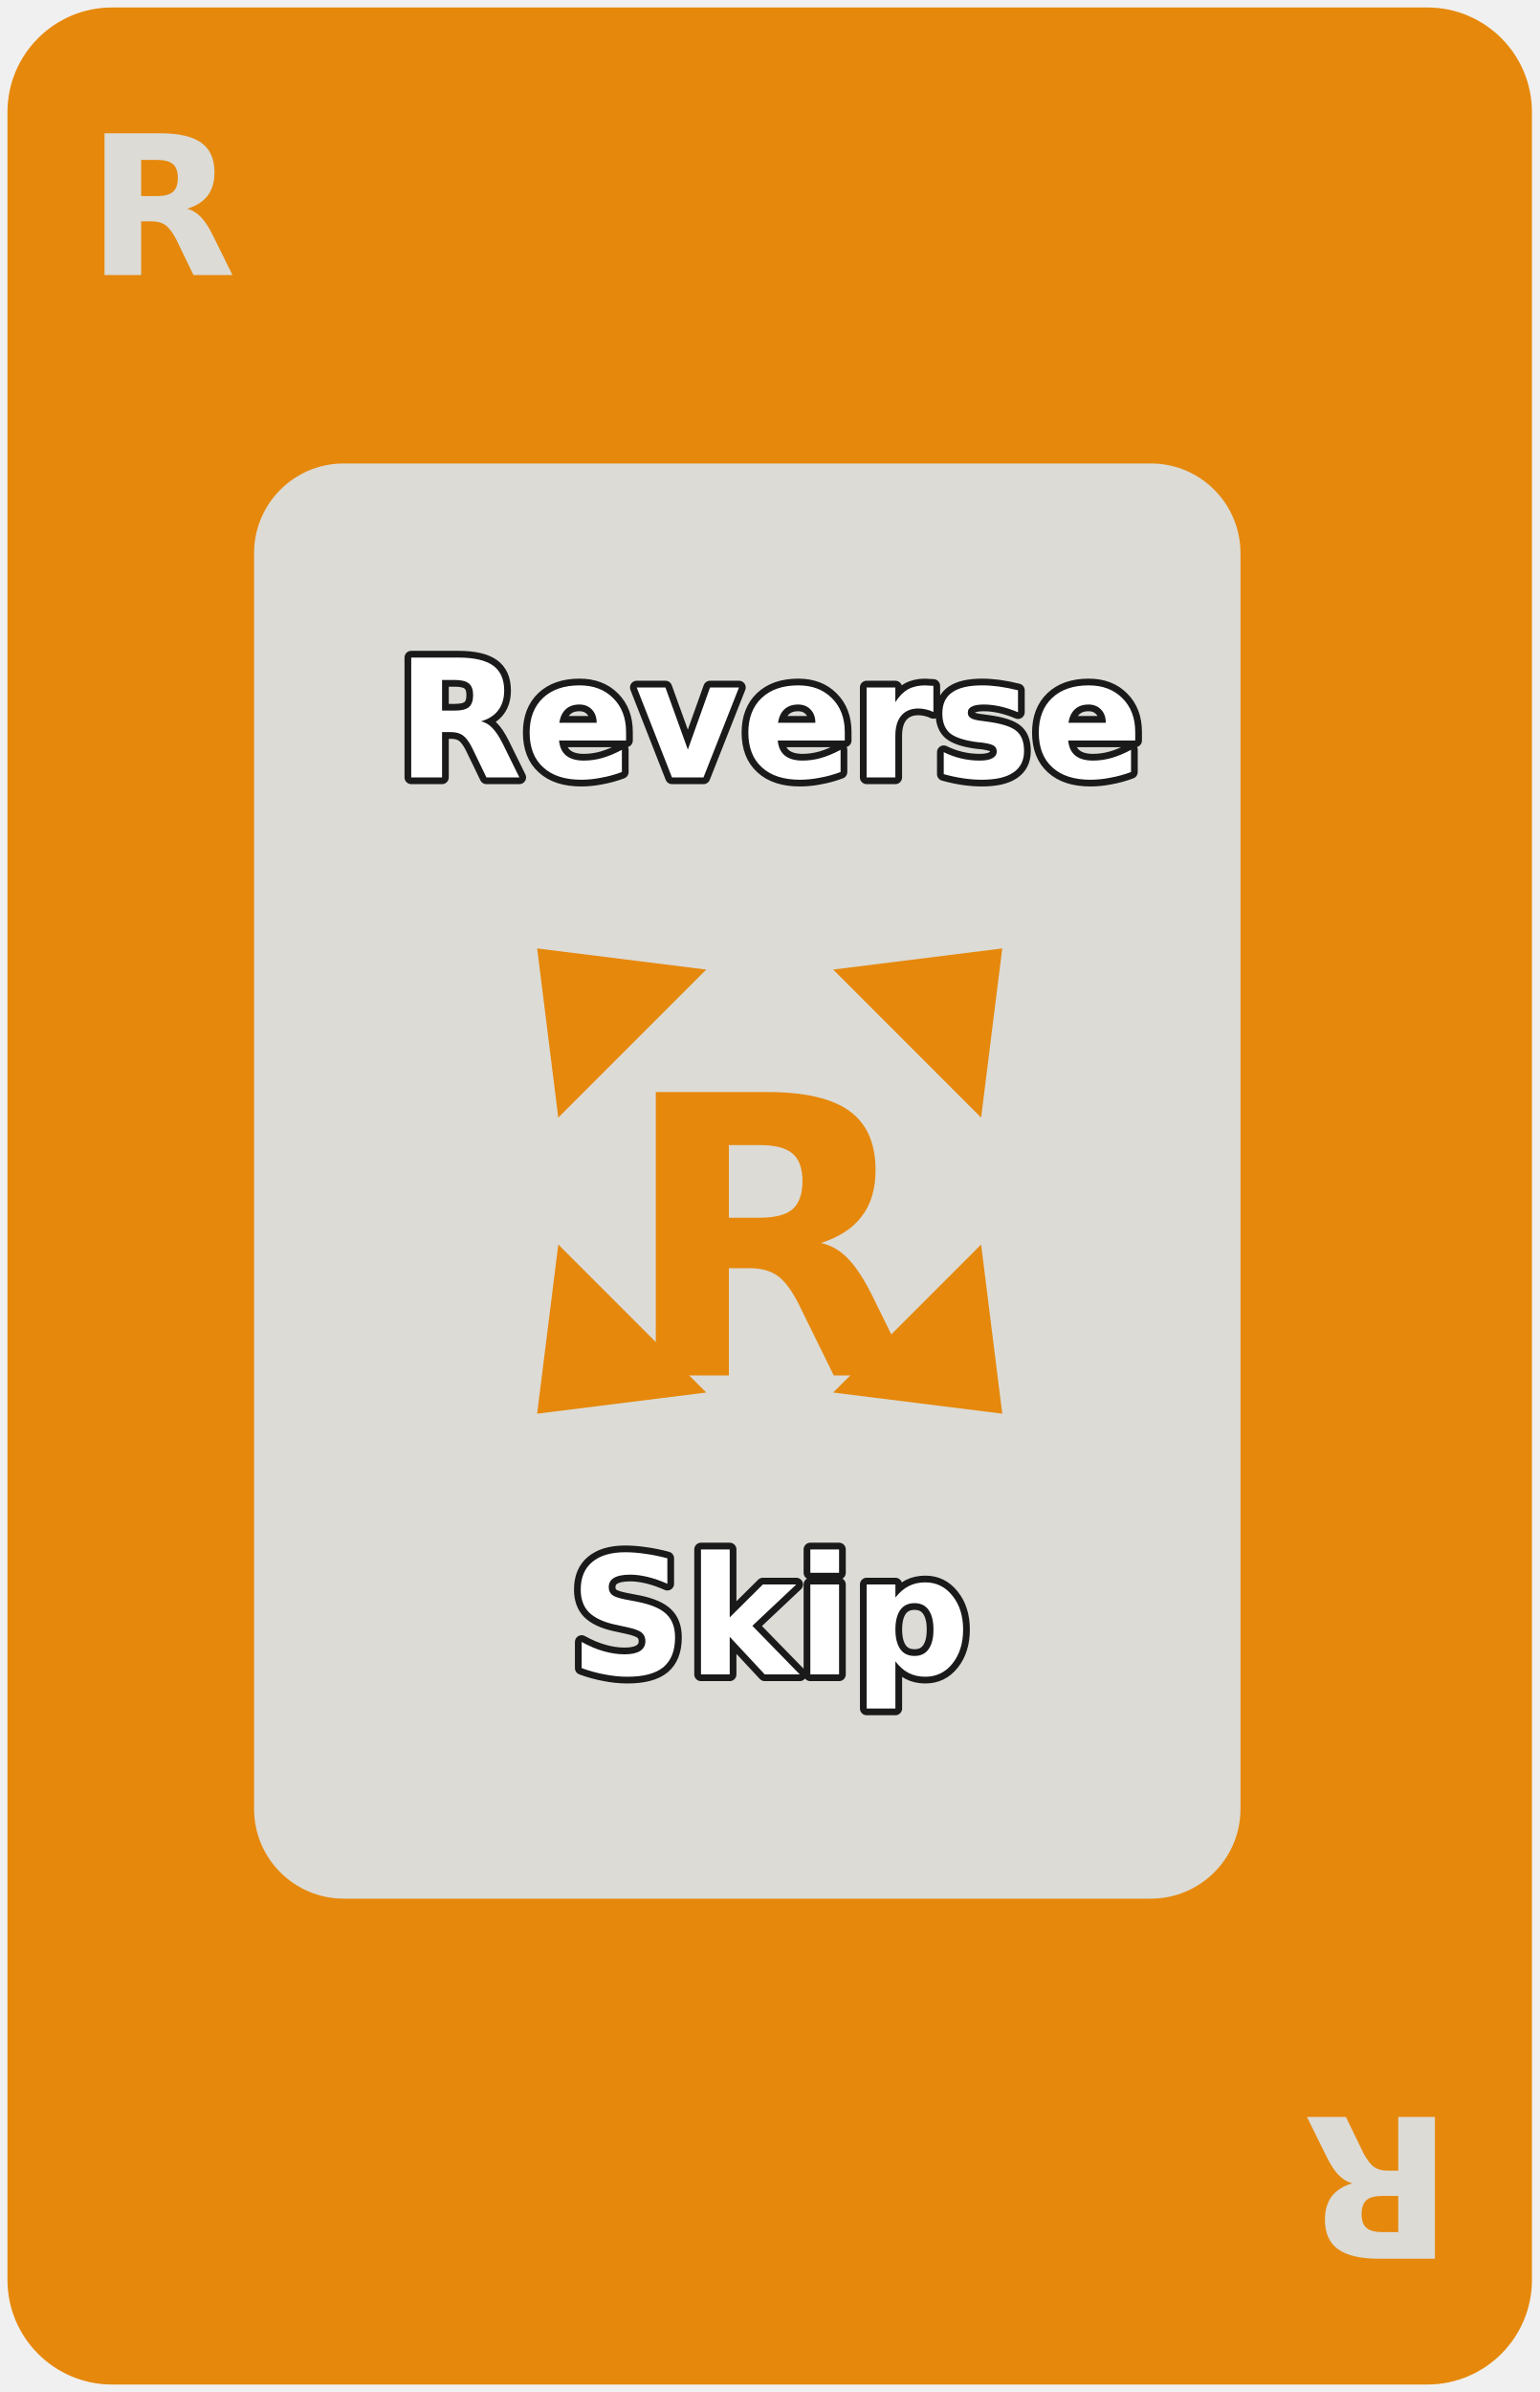
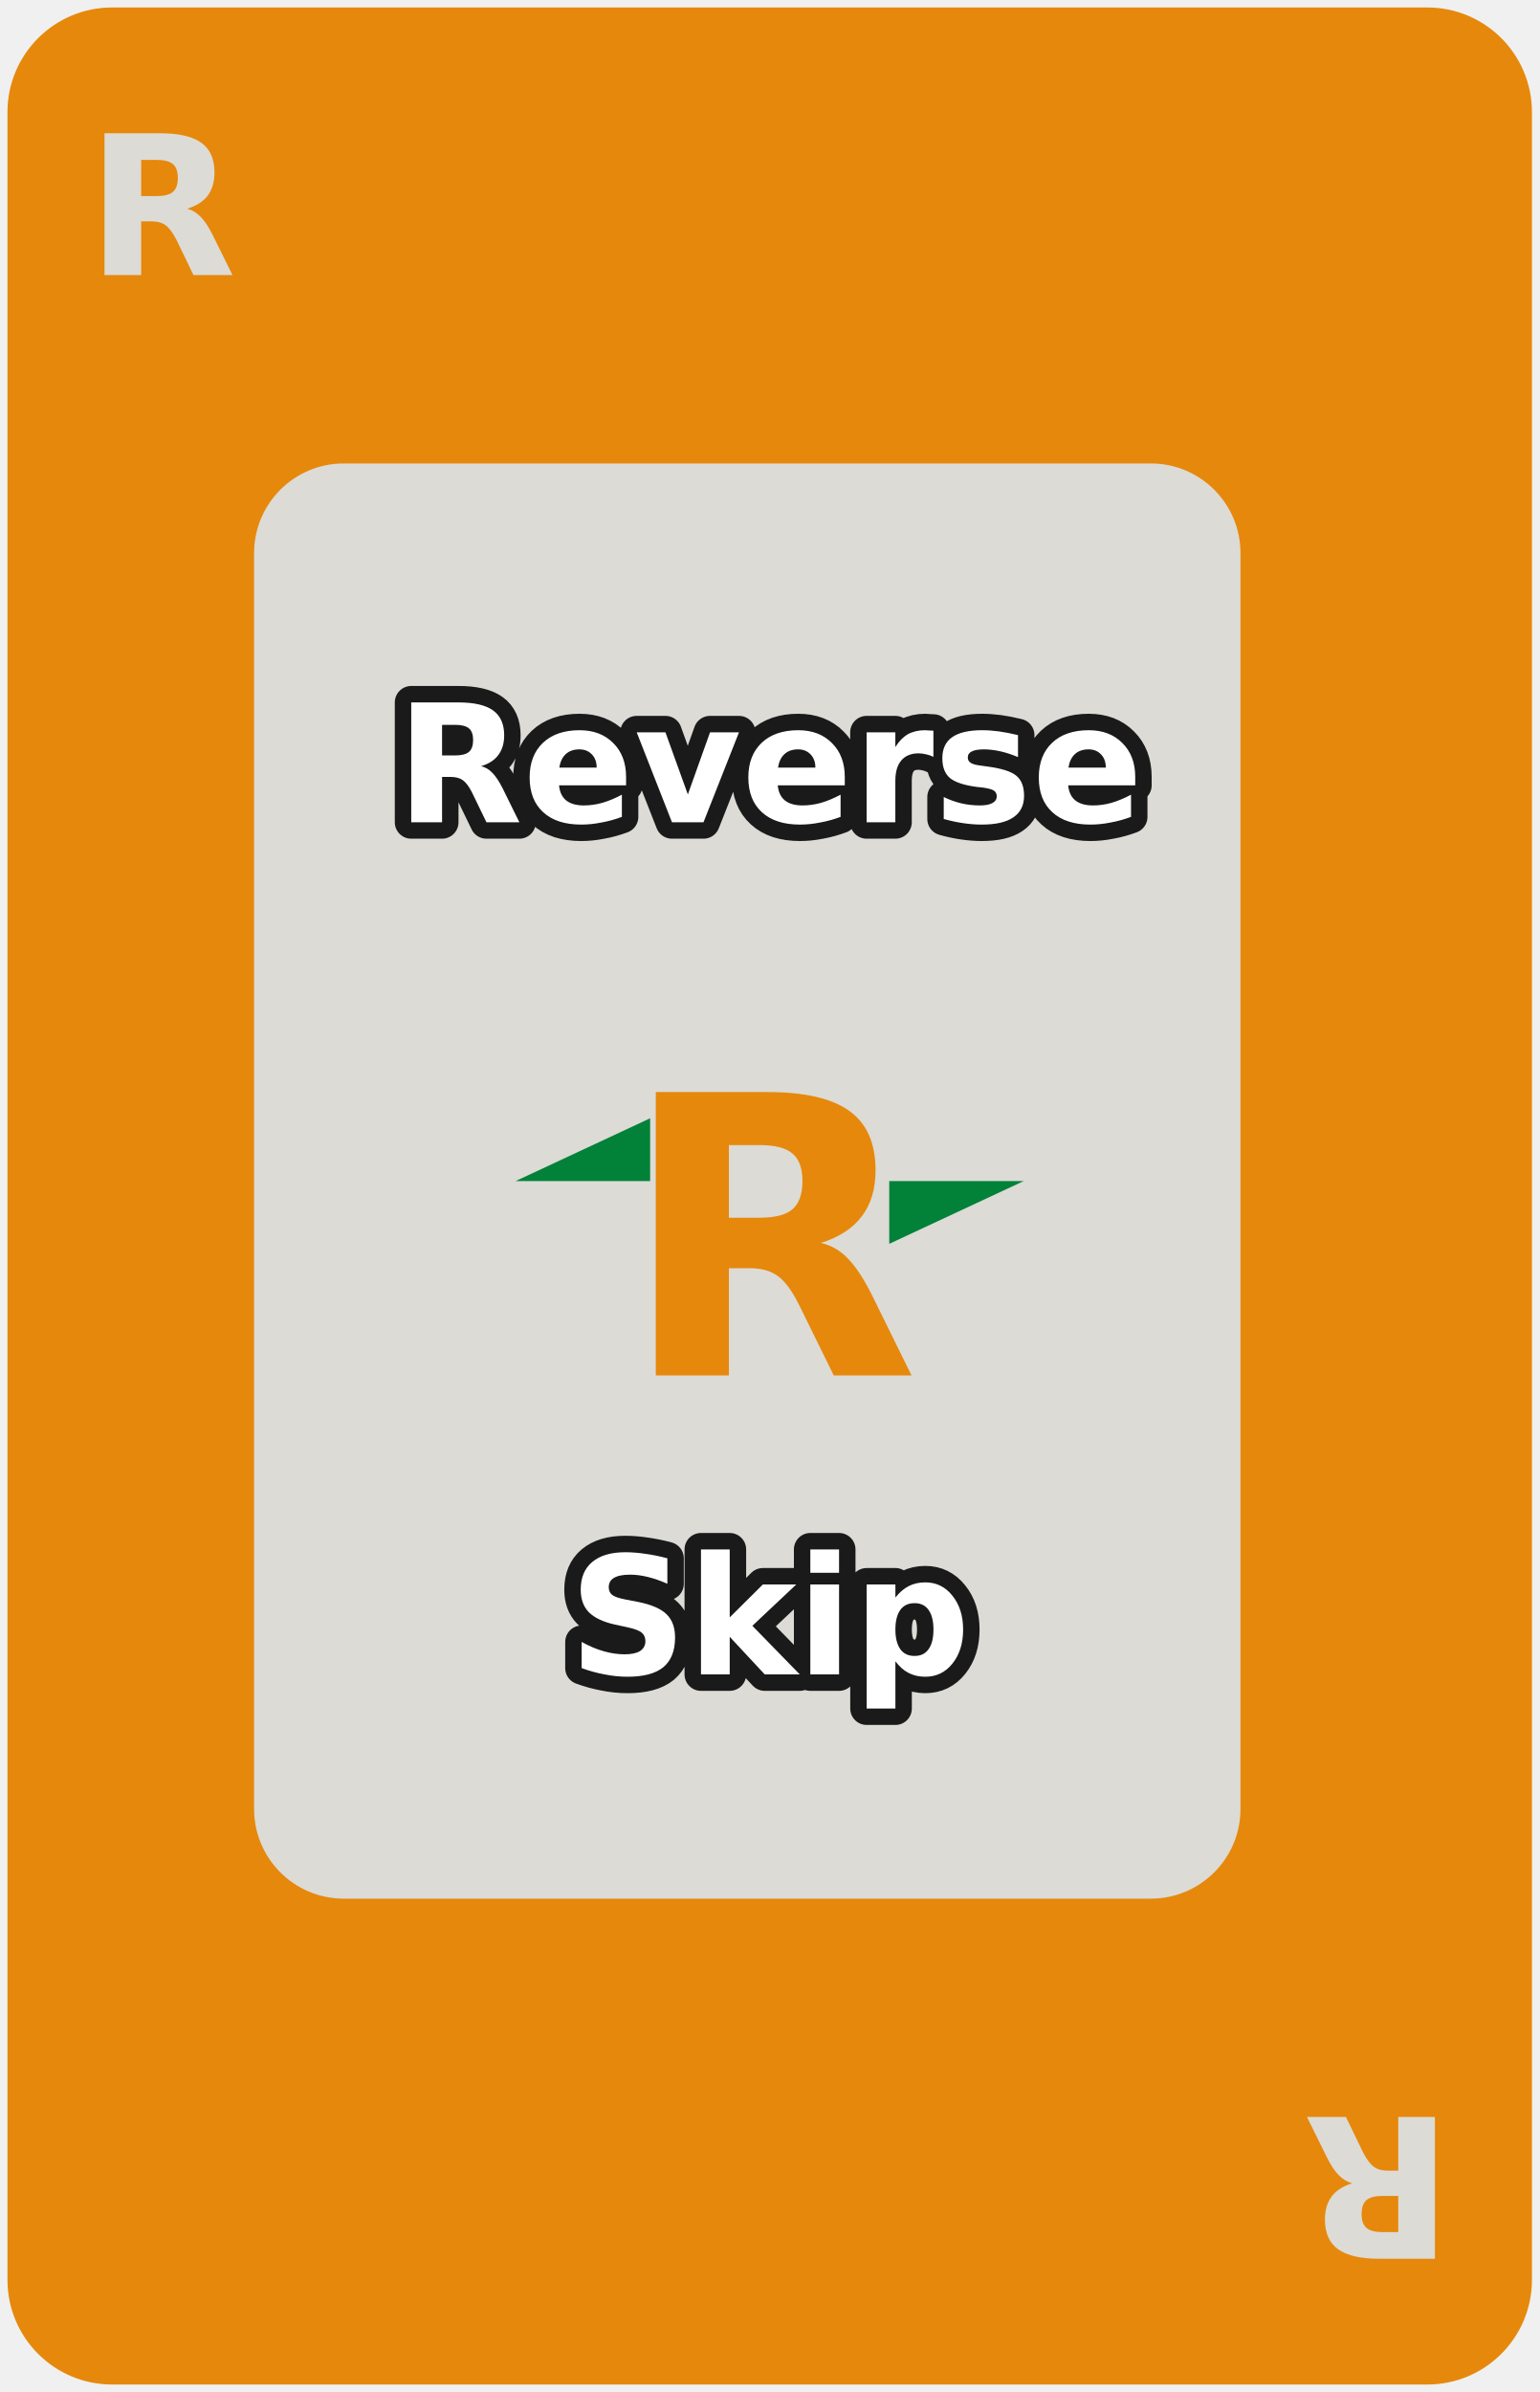
<svg xmlns="http://www.w3.org/2000/svg" width="103" height="160" viewBox="0 0 103 160">
  <rect x="0.5" y="0.5" width="102" height="159" rx="7" fill="#E6880B" />
  <rect x="17" y="31" width="66" height="96" rx="6" fill="#DCDBD6" />
-   <path d="M 55.11 91.61 L 69.11 91.61 L 62.11 82.61 Z" fill="#E6880B" transform="rotate(135.0 62.11 89.61)" />
-   <path d="M 33.89 91.61 L 47.89 91.61 L 40.89 82.61 Z" fill="#E6880B" transform="rotate(225.0 40.89 89.61)" />
-   <path d="M 33.89 70.39 L 47.89 70.39 L 40.89 61.39 Z" fill="#E6880B" transform="rotate(315.0 40.89 68.39)" />
-   <path d="M 55.11 70.39 L 69.11 70.39 L 62.11 61.39 Z" fill="#E6880B" transform="rotate(405.0 62.11 68.39)" />
-   <text x="51.50" y="52.00" font-family="'DejaVu Sans', Verdana, Geneva, sans-serif" font-size="11" font-weight="bold" fill="#FFFFFF" text-anchor="middle" stroke="#1A1A1A" stroke-width="0.9" paint-order="stroke" stroke-linejoin="round">Reverse</text>
-   <text x="51.50" y="112.00" font-family="'DejaVu Sans', Verdana, Geneva, sans-serif" font-size="11" font-weight="bold" fill="#FFFFFF" text-anchor="middle" stroke="#1A1A1A" stroke-width="0.9" paint-order="stroke" stroke-linejoin="round">Skip</text>
+   <path d="M 68.50 79.00 L 59.50 83.20 L 59.50 74.80 L 59.50 79.00 Z" fill="#028139" />
+   <path d="M 34.50 79.00 L 43.50 74.80 L 43.50 83.20 L 43.50 79.00 Z" fill="#028139" />
+   <text x="51.50" y="55.00" font-family="'DejaVu Sans', Verdana, Geneva, sans-serif" font-size="11" font-weight="bold" fill="#1A1A1A" text-anchor="middle" stroke="#1A1A1A" stroke-width="2.2" stroke-linejoin="round">Reverse</text>
+   <text x="51.50" y="55.00" font-family="'DejaVu Sans', Verdana, Geneva, sans-serif" font-size="11" font-weight="bold" fill="#FFFFFF" text-anchor="middle">Reverse</text>
+   <text x="51.50" y="112.00" font-family="'DejaVu Sans', Verdana, Geneva, sans-serif" font-size="11" font-weight="bold" fill="#1A1A1A" text-anchor="middle" stroke="#1A1A1A" stroke-width="2.2" stroke-linejoin="round">Skip</text>
+   <text x="51.50" y="112.00" font-family="'DejaVu Sans', Verdana, Geneva, sans-serif" font-size="11" font-weight="bold" fill="#FFFFFF" text-anchor="middle">Skip</text>
  <text x="51.50" y="92.00" font-family="'DejaVu Sans', Verdana, Geneva, sans-serif" font-size="26" font-weight="bold" fill="#E6880B" text-anchor="middle">R</text>
  <text x="10.81" y="18.40" font-family="'DejaVu Sans', Verdana, Geneva, sans-serif" font-size="13" font-weight="bold" fill="#DCDBD6" text-anchor="middle">R</text>
  <text x="92.19" y="141.60" font-family="'DejaVu Sans', Verdana, Geneva, sans-serif" font-size="13" font-weight="bold" fill="#DCDBD6" text-anchor="middle" transform="rotate(180 92.19 141.60)">R</text>
</svg>
